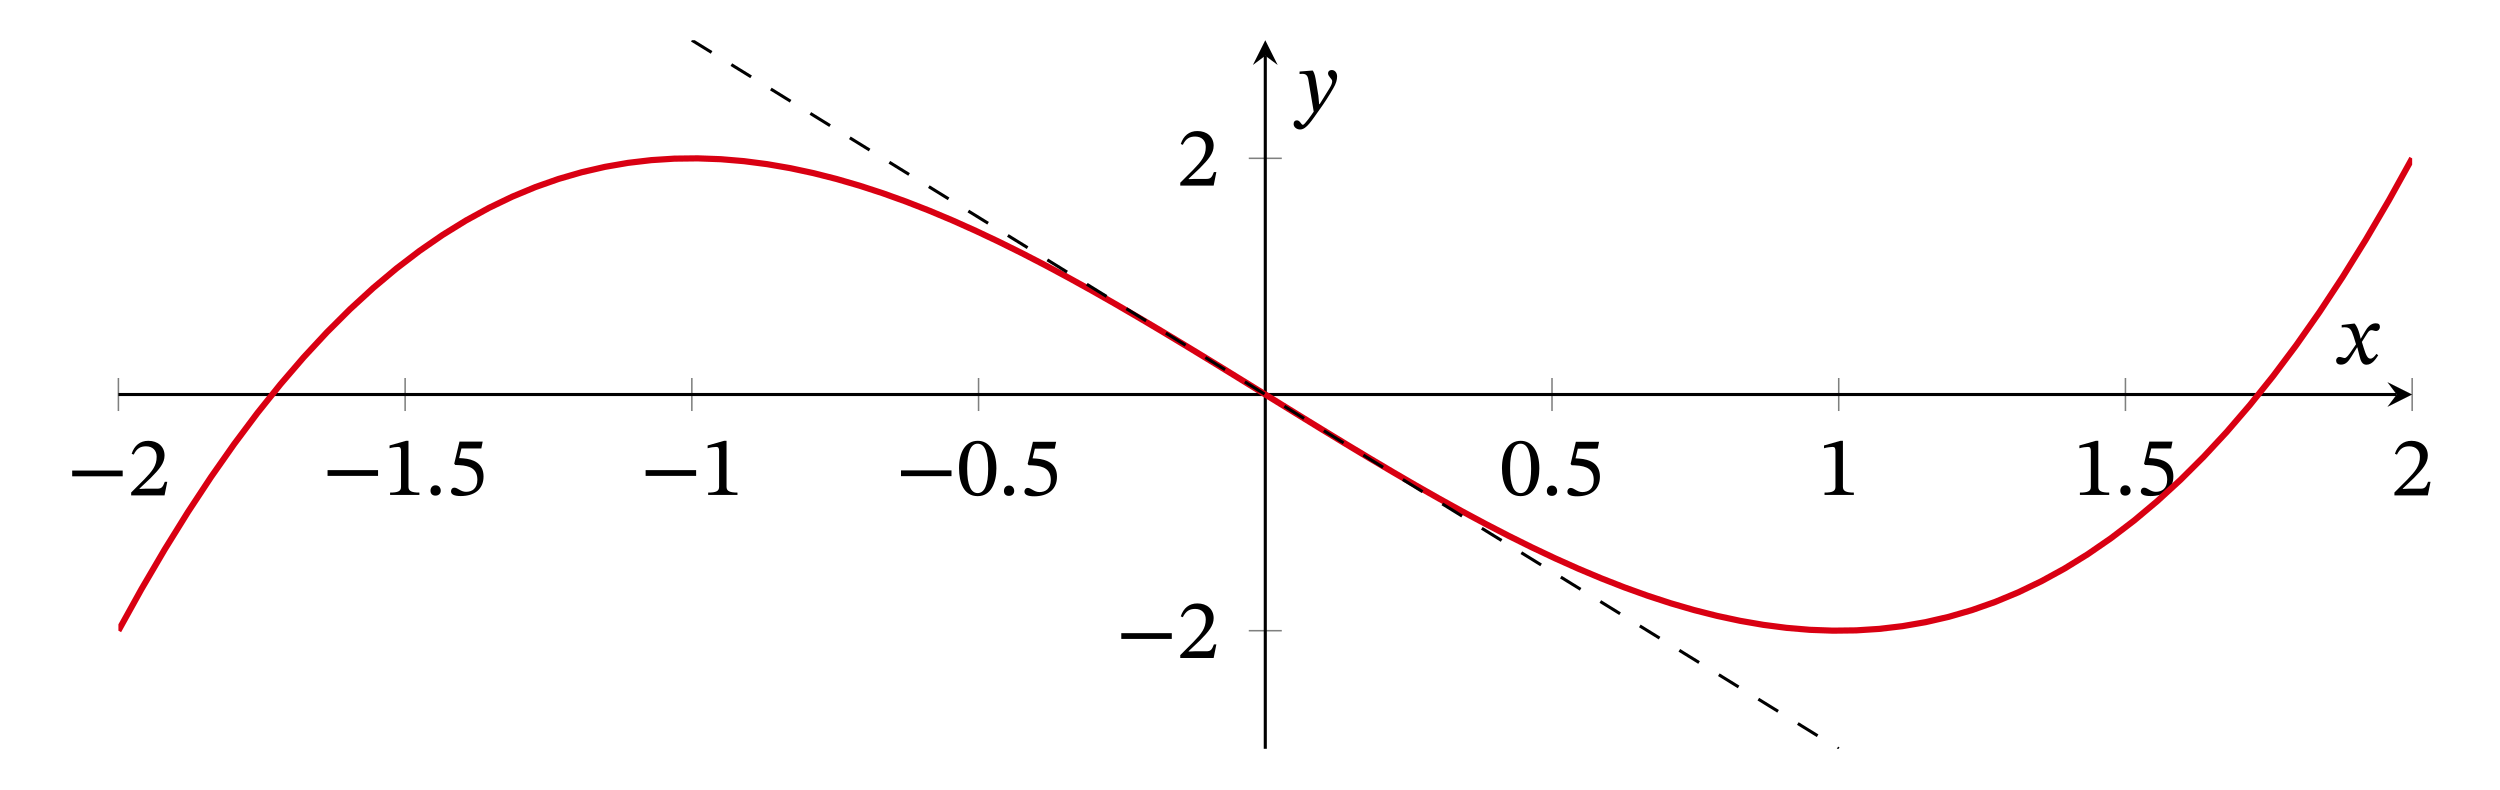
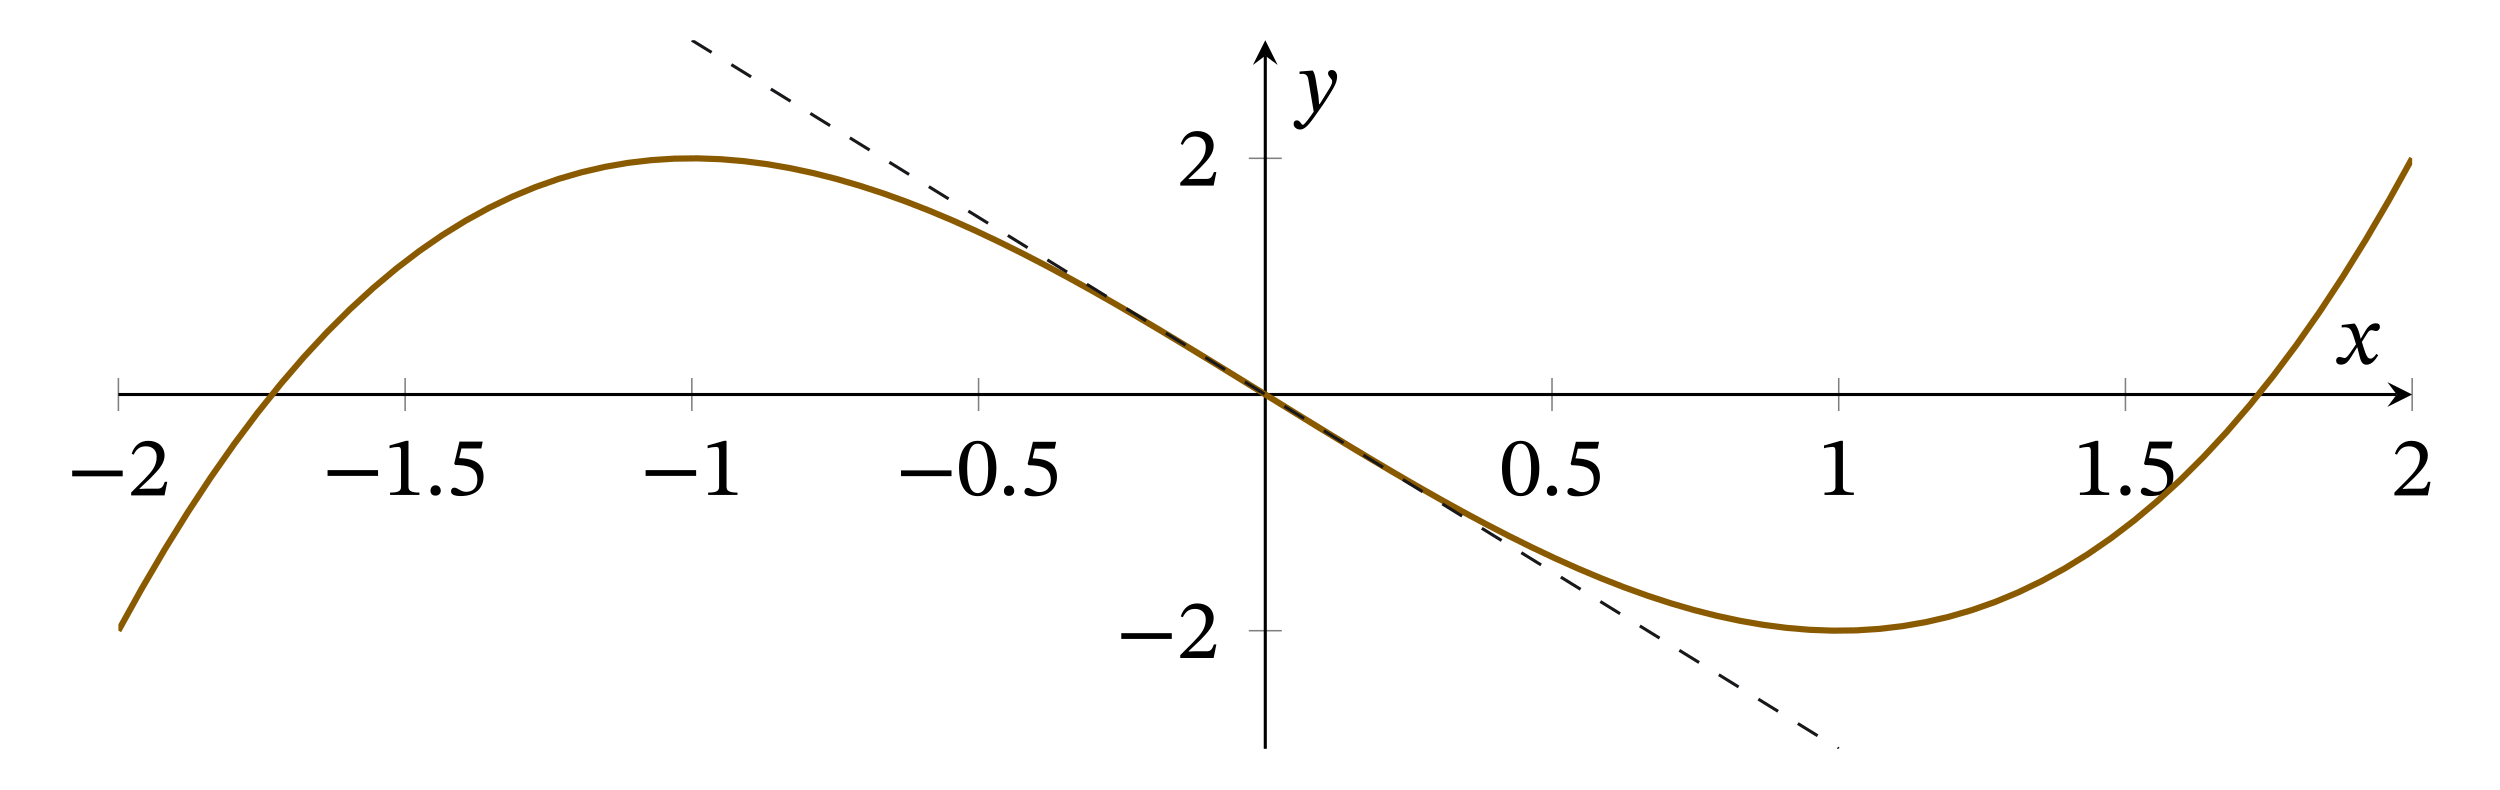
<svg xmlns="http://www.w3.org/2000/svg" xmlns:xlink="http://www.w3.org/1999/xlink" version="1.1" width="321.88" height="101.59" viewBox="0 0 321.88 101.59">
  <defs>
    <path id="font_1_1197" d="M.658 .225V.293H.062V.225H.658Z" />
    <path id="font_1_1139" d="M.464 .16H.435C.412 .1 .399 .079 .346 .079H.207L.137 .076V.081L.269 .206C.375 .313 .432 .382 .432 .471 .432 .576 .353 .644 .24 .644 .143 .644 .075 .588 .044 .491L.068 .481C.105 .556 .149 .579 .214 .579 .291 .579 .339 .531 .339 .456 .339 .351 .289 .288 .19 .186L.038 .034V0H.432L.464 .16Z" />
    <path id="font_1_1138" d="M.426 0V.028C.334 .028 .297 .046 .297 .095V.639H.268L.074 .584V.551C.105 .561 .156 .567 .176 .567 .201 .567 .209 .553 .209 .518V.095C.209 .045 .174 .028 .08 .028V0H.426Z" />
    <path id="font_1_1052" d="M.183 .05C.183 .084 .161 .114 .122 .114 .085 .114 .062 .085 .062 .051 .062 .017 .081-.008 .121-.008 .161-.008 .183 .019 .183 .05Z" />
    <path id="font_1_1142" d="M.417 .549 .433 .63H.159L.097 .369 .109 .354C.123 .354 .128 .354 .154 .352 .292 .345 .37 .304 .37 .179 .37 .075 .307 .037 .236 .037 .172 .037 .139 .086 .099 .086 .074 .086 .059 .066 .059 .043 .059 .006 .097-.013 .174-.013 .333-.013 .443 .065 .443 .219 .443 .376 .32 .423 .202 .432L.155 .435 .182 .549H.417Z" />
    <path id="font_1_1137" d="M.468 .317C.468 .523 .378 .642 .249 .642 .104 .642 .027 .51 .027 .32 .027 .143 .086-.011 .247-.011 .404-.011 .468 .146 .468 .317M.371 .311C.371 .119 .326 .025 .247 .025 .167 .025 .123 .121 .123 .315 .123 .513 .167 .608 .246 .608 .328 .608 .371 .514 .371 .311Z" />
    <clipPath id="clip_2">
      <path transform="matrix(1,0,0,-1,15.245,96.409)" d="M0 0H295.326V91.23H0Z" />
    </clipPath>
    <path id="font_1_3354" d="M.315 .298H.312L.3 .349C.286 .403 .267 .447 .243 .475H.228L.089 .459V.429C.089 .429 .104 .432 .12 .432 .186 .433 .203 .406 .23 .322L.258 .231 .186 .126C.147 .07 .129 .069 .125 .069 .108 .069 .084 .082 .062 .082 .038 .082 .023 .06 .023 .04 .023 .015 .038-.009 .081-.009 .141-.009 .174 .038 .206 .09L.27 .194H.274L.299 .093C.313 .028 .335-.01 .381-.01 .449-.01 .491 .058 .52 .102L.499 .118C.472 .082 .453 .062 .427 .062 .396 .062 .376 .099 .348 .191L.327 .259 .388 .356C.405 .384 .419 .398 .442 .398 .455 .398 .478 .388 .494 .388 .521 .388 .54 .411 .54 .435 .54 .463 .528 .479 .49 .479 .431 .479 .391 .43 .364 .382L.315 .298Z" />
    <path id="font_1_3355" d="M.251 .325C.239 .405 .232 .437 .21 .475H.195L.053 .464V.435C.053 .435 .074 .437 .088 .437 .149 .437 .154 .388 .161 .343L.22-.009C.192-.052 .112-.165 .093-.165 .071-.165 .06-.112 .022-.112-.001-.112-.017-.125-.017-.155-.017-.192 .018-.22 .06-.22 .136-.22 .197-.112 .289 .015 .341 .087 .398 .173 .452 .268 .484 .322 .496 .367 .496 .406 .496 .449 .47 .482 .433 .482 .404 .482 .389 .464 .389 .443 .389 .405 .438 .377 .438 .351 .438 .327 .429 .303 .405 .264L.29 .079H.284L.275 .179 .251 .325Z" />
  </defs>
  <path transform="matrix(1,0,0,-1,15.245,96.409)" stroke-width=".199" stroke-linecap="butt" stroke-miterlimit="10" stroke-linejoin="miter" fill="none" stroke="#7f807f" d="M0 43.489V47.741M36.916 43.489V47.741M73.831 43.489V47.741M110.747 43.489V47.741M184.579 43.489V47.741M221.494 43.489V47.741M258.41 43.489V47.741M295.326 43.489V47.741" />
  <path transform="matrix(1,0,0,-1,15.245,96.409)" stroke-width=".199" stroke-linecap="butt" stroke-miterlimit="10" stroke-linejoin="miter" fill="none" stroke="#7f807f" d="M145.537 15.205H149.789M145.537 76.025H149.789" />
  <path transform="matrix(1,0,0,-1,15.245,96.409)" stroke-width=".399" stroke-linecap="butt" stroke-miterlimit="10" stroke-linejoin="miter" fill="none" stroke="#000000" d="M0 45.615H293.333" />
  <path transform="matrix(1,0,0,-1,308.5783,50.79395)" d="M1.993 0-1.196 1.594 0 0-1.196-1.594" />
  <path transform="matrix(1,0,0,-1,15.245,96.409)" stroke-width=".399" stroke-linecap="butt" stroke-miterlimit="10" stroke-linejoin="miter" fill="none" stroke="#000000" d="M147.663 0V89.238" />
  <path transform="matrix(0,-1,-1,-0,162.9079,7.171417)" d="M1.993 0-1.196 1.594 0 0-1.196-1.594" />
  <use data-text="−" xlink:href="#font_1_1197" transform="matrix(10.9091,0,0,-10.9091,8.618,63.781)" />
  <use data-text="2" xlink:href="#font_1_1139" transform="matrix(10.9091,0,0,-10.9091,16.47255,63.781)" />
  <use data-text="−" xlink:href="#font_1_1197" transform="matrix(10.9091,0,0,-10.9091,41.497,63.726)" />
  <use data-text="1" xlink:href="#font_1_1138" transform="matrix(10.9091,0,0,-10.9091,49.35155,63.726)" />
  <use data-text="." xlink:href="#font_1_1052" transform="matrix(10.9091,0,0,-10.9091,54.75156,63.726)" />
  <use data-text="5" xlink:href="#font_1_1142" transform="matrix(10.9091,0,0,-10.9091,57.42429,63.726)" />
  <use data-text="−" xlink:href="#font_1_1197" transform="matrix(10.9091,0,0,-10.9091,82.44901,63.726)" />
  <use data-text="1" xlink:href="#font_1_1138" transform="matrix(10.9091,0,0,-10.9091,90.30356,63.726)" />
  <use data-text="−" xlink:href="#font_1_1197" transform="matrix(10.9091,0,0,-10.9091,115.328,63.759)" />
  <use data-text="0" xlink:href="#font_1_1137" transform="matrix(10.9091,0,0,-10.9091,123.1826,63.759)" />
  <use data-text="." xlink:href="#font_1_1052" transform="matrix(10.9091,0,0,-10.9091,128.5826,63.759)" />
  <use data-text="5" xlink:href="#font_1_1142" transform="matrix(10.9091,0,0,-10.9091,131.2553,63.759)" />
  <use data-text="0" xlink:href="#font_1_1137" transform="matrix(10.9091,0,0,-10.9091,193.087,63.759)" />
  <use data-text="." xlink:href="#font_1_1052" transform="matrix(10.9091,0,0,-10.9091,198.487,63.759)" />
  <use data-text="5" xlink:href="#font_1_1142" transform="matrix(10.9091,0,0,-10.9091,201.1597,63.759)" />
  <use data-text="1" xlink:href="#font_1_1138" transform="matrix(10.9091,0,0,-10.9091,234.039,63.726)" />
  <use data-text="1" xlink:href="#font_1_1138" transform="matrix(10.9091,0,0,-10.9091,266.919,63.726)" />
  <use data-text="." xlink:href="#font_1_1052" transform="matrix(10.9091,0,0,-10.9091,272.319,63.726)" />
  <use data-text="5" xlink:href="#font_1_1142" transform="matrix(10.9091,0,0,-10.9091,274.9918,63.726)" />
  <use data-text="2" xlink:href="#font_1_1139" transform="matrix(10.9091,0,0,-10.9091,307.871,63.781)" />
  <use data-text="−" xlink:href="#font_1_1197" transform="matrix(10.9091,0,0,-10.9091,143.692,84.717)" />
  <use data-text="2" xlink:href="#font_1_1139" transform="matrix(10.9091,0,0,-10.9091,151.5466,84.717)" />
  <use data-text="2" xlink:href="#font_1_1139" transform="matrix(10.9091,0,0,-10.9091,151.547,23.897)" />
  <g clip-path="url(#clip_2)">
-     <path transform="matrix(1,0,0,-1,15.245,96.409)" stroke-width=".797" stroke-linecap="butt" stroke-miterlimit="10" stroke-linejoin="miter" fill="none" stroke="#d90012" d="M0 15.205 2.983 20.586 5.966 25.675 8.949 30.479 11.932 35.003 14.915 39.252 17.898 43.235 20.882 46.955 23.865 50.42 26.848 53.634 29.831 56.606 32.814 59.339 35.797 61.841 38.78 64.117 41.763 66.174 44.746 68.016 47.729 69.652 50.712 71.086 53.695 72.324 56.678 73.372 59.662 74.237 62.645 74.925 65.628 75.441 68.611 75.792 71.594 75.983 74.577 76.02 77.56 75.911 80.543 75.66 83.526 75.273 86.509 74.757 89.492 74.118 92.475 73.361 95.459 72.493 98.442 71.52 101.425 70.447 104.408 69.282 107.391 68.029 110.374 66.694 113.357 65.285 116.34 63.806 119.323 62.264 122.306 60.665 125.289 59.015 128.272 57.32 131.255 55.585 134.239 53.818 137.222 52.023 140.205 50.207 143.188 48.377 146.171 46.537 149.154 44.694 152.137 42.854 155.12 41.023 158.103 39.208 161.086 37.413 164.069 35.646 167.052 33.911 170.035 32.216 173.019 30.566 176.002 28.966 178.985 27.424 181.968 25.946 184.951 24.536 187.934 23.202 190.917 21.949 193.9 20.783 196.883 19.71 199.866 18.737 202.849 17.869 205.832 17.113 208.815 16.473 211.799 15.957 214.782 15.571 217.765 15.319 220.748 15.21 223.731 15.247 226.714 15.438 229.697 15.789 232.68 16.305 235.663 16.992 238.646 17.857 241.629 18.906 244.612 20.144 247.595 21.578 250.579 23.213 253.562 25.056 256.545 27.112 259.528 29.388 262.511 31.89 265.494 34.623 268.477 37.595 271.46 40.809 274.443 44.274 277.426 47.994 280.409 51.976 283.392 56.226 286.376 60.75 289.359 65.553 292.342 70.642 295.325 76.023" />
-     <path transform="matrix(1,0,0,-1,15.245,96.409)" stroke-width=".399" stroke-linecap="butt" stroke-dasharray="2.989,2.989" stroke-miterlimit="10" stroke-linejoin="miter" fill="none" stroke="#000000" d="M73.831 91.23 75.323 90.309 76.814 89.387 78.306 88.466 79.797 87.544 81.289 86.623 82.78 85.701 84.272 84.78 85.763 83.858 87.255 82.937 88.746 82.015 90.238 81.094 91.729 80.172 93.221 79.251 94.712 78.329 96.204 77.408 97.695 76.487 99.187 75.565 100.678 74.644 102.169 73.722 103.661 72.801 105.152 71.879 106.644 70.958 108.135 70.036 109.627 69.115 111.118 68.193 112.61 67.272 114.101 66.35 115.593 65.429 117.084 64.507 118.576 63.586 120.067 62.664 121.559 61.743 123.05 60.821 124.542 59.9 126.033 58.978 127.525 58.057 129.016 57.136 130.508 56.214 131.999 55.293 133.49 54.371 134.982 53.45 136.473 52.528 137.965 51.607 139.456 50.685 140.948 49.764 142.439 48.842 143.931 47.921 145.422 46.999 146.914 46.078 148.405 45.156 149.897 44.235 151.388 43.313 152.88 42.392 154.371 41.47 155.863 40.549 157.354 39.628 158.846 38.706 160.337 37.785 161.829 36.863 163.32 35.942 164.811 35.02 166.303 34.099 167.794 33.177 169.286 32.256 170.777 31.334 172.269 30.413 173.76 29.491 175.252 28.57 176.743 27.648 178.235 26.727 179.726 25.805 181.218 24.884 182.709 23.962 184.201 23.041 185.692 22.12 187.184 21.198 188.675 20.277 190.167 19.355 191.658 18.434 193.15 17.512 194.641 16.591 196.132 15.669 197.624 14.748 199.115 13.826 200.607 12.905 202.098 11.983 203.59 11.062 205.081 10.14 206.573 9.219 208.064 8.297 209.556 7.376 211.047 6.454 212.539 5.533 214.03 4.612 215.522 3.69 217.013 2.769 218.505 1.847 219.996 .926 221.488 .004" />
+     <path transform="matrix(1,0,0,-1,15.245,96.409)" stroke-width=".797" stroke-linecap="butt" stroke-miterlimit="10" stroke-linejoin="miter" fill="none" stroke="#8a5a00" d="M0 15.205 2.983 20.586 5.966 25.675 8.949 30.479 11.932 35.003 14.915 39.252 17.898 43.235 20.882 46.955 23.865 50.42 26.848 53.634 29.831 56.606 32.814 59.339 35.797 61.841 38.78 64.117 41.763 66.174 44.746 68.016 47.729 69.652 50.712 71.086 53.695 72.324 56.678 73.372 59.662 74.237 62.645 74.925 65.628 75.441 68.611 75.792 71.594 75.983 74.577 76.02 77.56 75.911 80.543 75.66 83.526 75.273 86.509 74.757 89.492 74.118 92.475 73.361 95.459 72.493 98.442 71.52 101.425 70.447 104.408 69.282 107.391 68.029 110.374 66.694 113.357 65.285 116.34 63.806 119.323 62.264 122.306 60.665 125.289 59.015 128.272 57.32 131.255 55.585 134.239 53.818 137.222 52.023 140.205 50.207 143.188 48.377 146.171 46.537 149.154 44.694 152.137 42.854 155.12 41.023 158.103 39.208 161.086 37.413 164.069 35.646 167.052 33.911 170.035 32.216 173.019 30.566 176.002 28.966 178.985 27.424 181.968 25.946 184.951 24.536 187.934 23.202 190.917 21.949 193.9 20.783 196.883 19.71 199.866 18.737 202.849 17.869 205.832 17.113 208.815 16.473 211.799 15.957 214.782 15.571 217.765 15.319 220.748 15.21 223.731 15.247 226.714 15.438 229.697 15.789 232.68 16.305 235.663 16.992 238.646 17.857 241.629 18.906 244.612 20.144 247.595 21.578 250.579 23.213 253.562 25.056 256.545 27.112 259.528 29.388 262.511 31.89 265.494 34.623 268.477 37.595 271.46 40.809 274.443 44.274 277.426 47.994 280.409 51.976 283.392 56.226 286.376 60.75 289.359 65.553 292.342 70.642 295.325 76.023" />
+     <path transform="matrix(1,0,0,-1,15.245,96.409)" stroke-width=".399" stroke-linecap="butt" stroke-dasharray="2.989,2.989" stroke-miterlimit="10" stroke-linejoin="miter" fill="none" stroke="#18181b" d="M73.831 91.23 75.323 90.309 76.814 89.387 78.306 88.466 79.797 87.544 81.289 86.623 82.78 85.701 84.272 84.78 85.763 83.858 87.255 82.937 88.746 82.015 90.238 81.094 91.729 80.172 93.221 79.251 94.712 78.329 96.204 77.408 97.695 76.487 99.187 75.565 100.678 74.644 102.169 73.722 103.661 72.801 105.152 71.879 106.644 70.958 108.135 70.036 109.627 69.115 111.118 68.193 112.61 67.272 114.101 66.35 115.593 65.429 117.084 64.507 118.576 63.586 120.067 62.664 121.559 61.743 123.05 60.821 124.542 59.9 126.033 58.978 127.525 58.057 129.016 57.136 130.508 56.214 131.999 55.293 133.49 54.371 134.982 53.45 136.473 52.528 137.965 51.607 139.456 50.685 140.948 49.764 142.439 48.842 143.931 47.921 145.422 46.999 146.914 46.078 148.405 45.156 149.897 44.235 151.388 43.313 152.88 42.392 154.371 41.47 155.863 40.549 157.354 39.628 158.846 38.706 160.337 37.785 161.829 36.863 163.32 35.942 164.811 35.02 166.303 34.099 167.794 33.177 169.286 32.256 170.777 31.334 172.269 30.413 173.76 29.491 175.252 28.57 176.743 27.648 178.235 26.727 179.726 25.805 181.218 24.884 182.709 23.962 184.201 23.041 185.692 22.12 187.184 21.198 188.675 20.277 190.167 19.355 191.658 18.434 193.15 17.512 194.641 16.591 196.132 15.669 197.624 14.748 199.115 13.826 200.607 12.905 202.098 11.983 203.59 11.062 205.081 10.14 206.573 9.219 208.064 8.297 209.556 7.376 211.047 6.454 212.539 5.533 214.03 4.612 215.522 3.69 217.013 2.769 218.505 1.847 219.996 .926 221.488 .004" />
  </g>
  <use data-text="𝑥" xlink:href="#font_1_3354" transform="matrix(10.9091,0,0,-10.9091,300.528,46.85)" />
  <use data-text="𝑦" xlink:href="#font_1_3355" transform="matrix(10.9091,0,0,-10.9091,166.743,14.272)" />
</svg>
